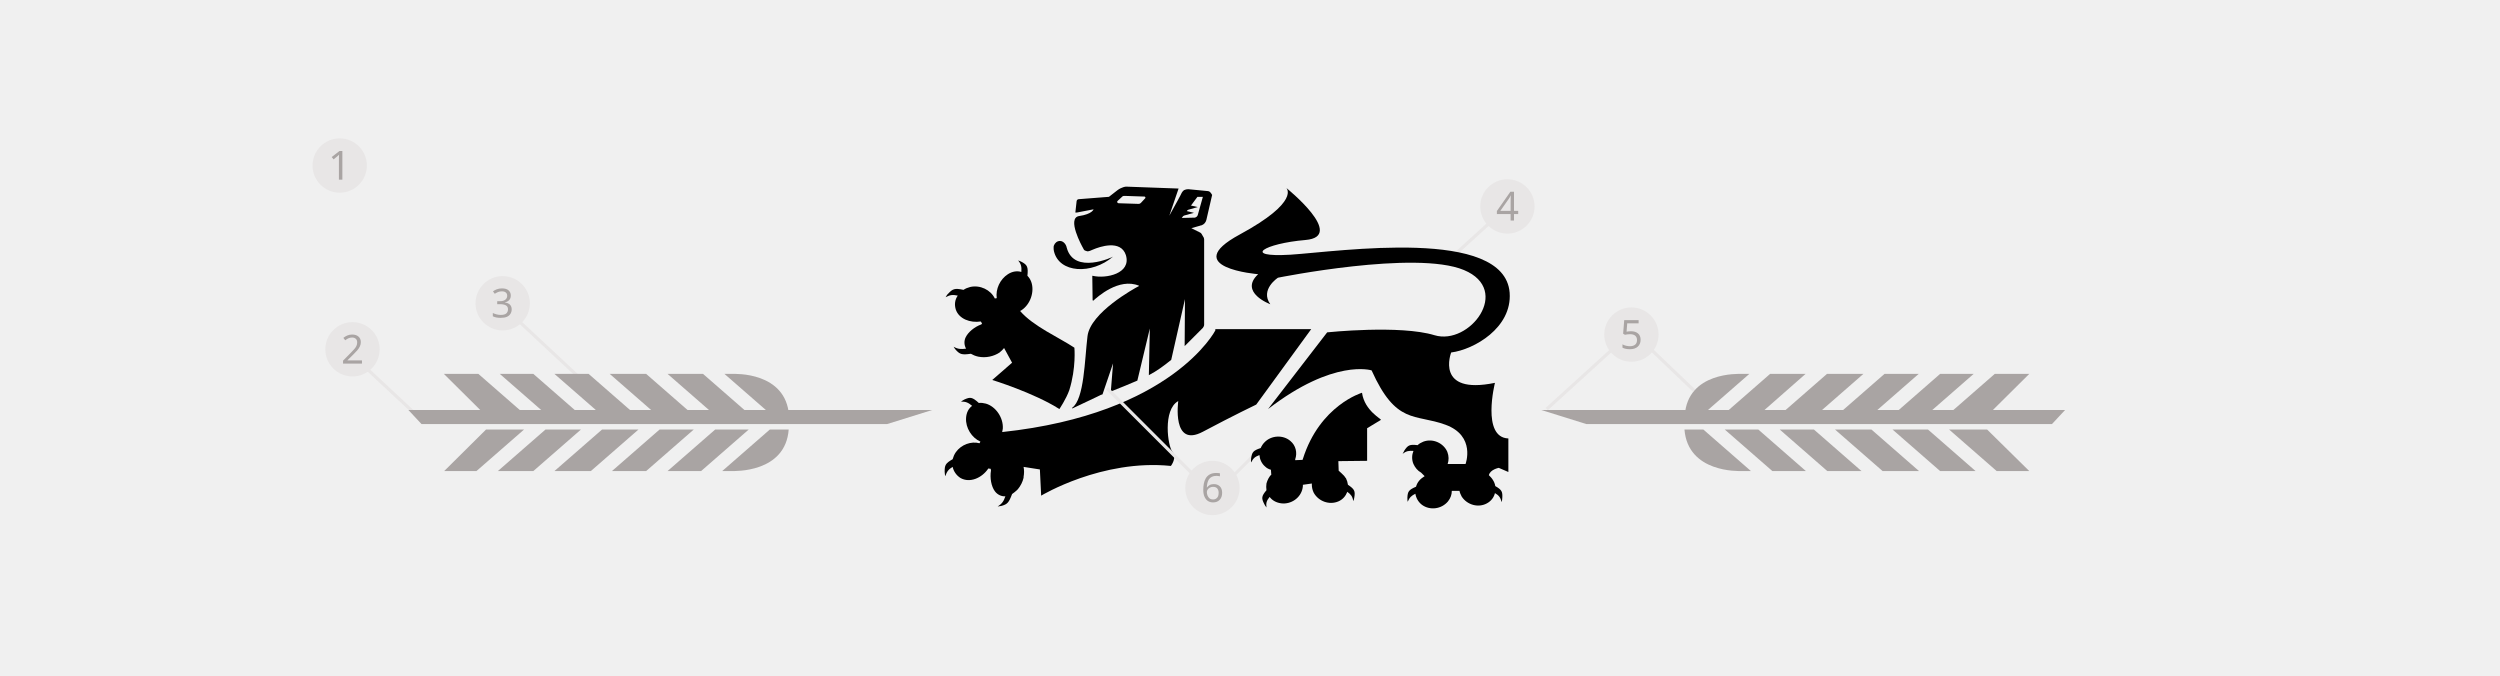
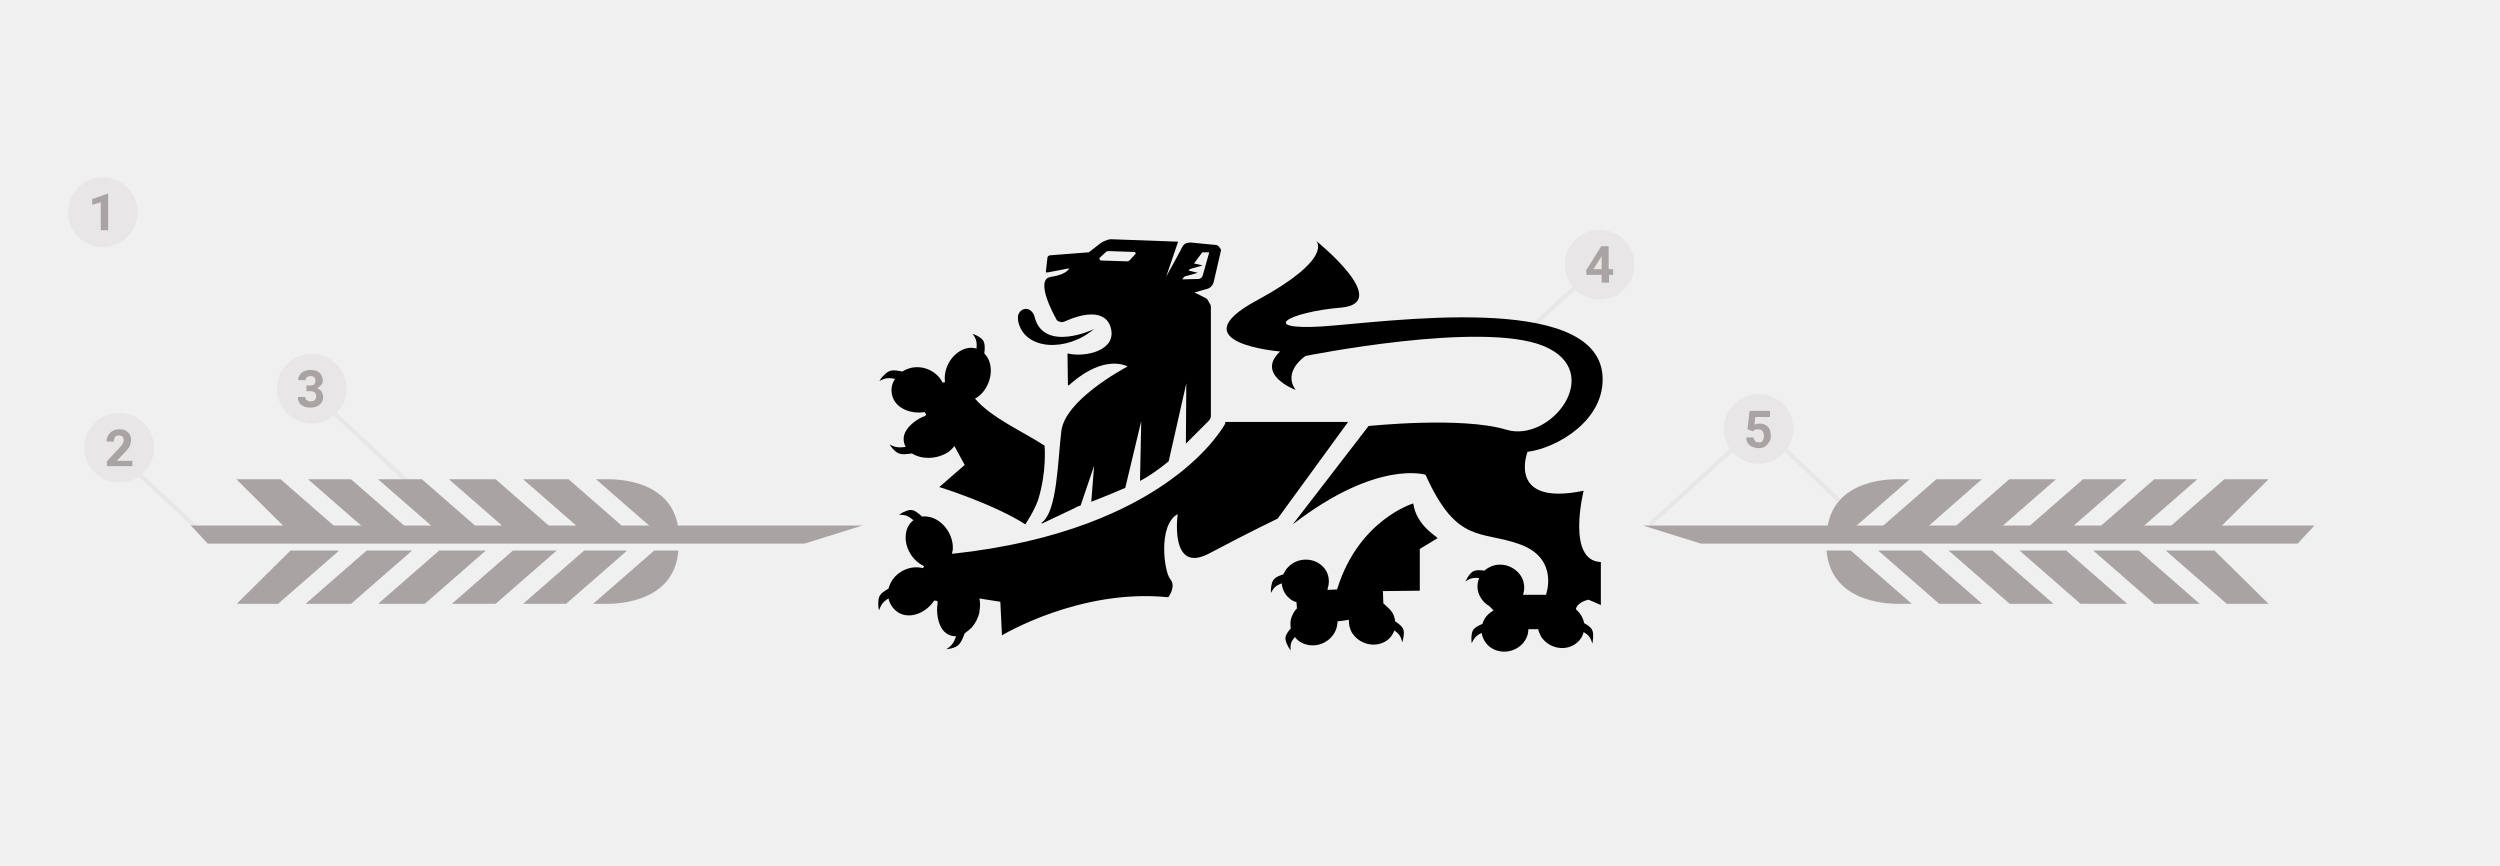
- <svg xmlns="http://www.w3.org/2000/svg" version="1.1" x="0px" y="0px" viewBox="0 0 782.3 211.3" style="enable-background:new 0 0 782.3 211.3;" xml:space="preserve">
+ <svg xmlns="http://www.w3.org/2000/svg" version="1.1" id="Layer_1" x="0px" y="0px" viewBox="0 0 610.3 211.3" style="enable-background:new 0 0 610.3 211.3;" xml:space="preserve">
  <style type="text/css">
	.st0{fill:#E8E6E6;}
- 	.st1{fill:#A9A4A3;}
- 	.st2{font-family:'Roboto-Bold';}
- 	.st3{font-size:12.565px;}
- 	.st4{fill:#E8E6E6;stroke:#E8E6E6;stroke-miterlimit:10;}
- 	.st5{stroke:#FFFFFF;stroke-width:0.5;stroke-miterlimit:10;}
- 	.st6{display:none;}
- 	.st7{display:inline;}
- 	.st8{fill:#372E2C;}
- 	.st9{fill:#FFFFFF;}
- 	.st10{fill:#FFFFFF;stroke:#FFFFFF;stroke-width:0.5;stroke-miterlimit:10;}
- 	.st11{fill:#D2D0CF;}
+ 	.st1{enable-background:new    ;}
+ 	.st2{fill:#A9A4A3;}
+ 	.st3{fill:none;stroke:#E8E6E6;stroke-miterlimit:10;}
+ 	.st4{display:none;}
</style>
-   <g id="Layer_1">
+   <g id="Layer_1_00000114053566923874920510000007864691363369416125_">
    <g>
-       <circle class="st0" cx="106.3" cy="51.8" r="8.5" />
-       <text transform="matrix(1 0 0 1 102.6776 56.2204)" class="st1 st2 st3">1</text>
+       <circle class="st0" cx="25.1" cy="51.8" r="8.5" />
+       <g class="st1">
+         <path class="st2" d="M26.4,56.2h-1.8v-6.8L22.5,50v-1.4l3.7-1.3h0.2V56.2z" />
+       </g>
    </g>
-     <line class="st4" x1="159.8" y1="98.1" x2="183.7" y2="120.4" />
-     <line class="st4" x1="472.1" y1="64.3" x2="454.3" y2="80.5" />
-     <line class="st4" x1="510.6" y1="103.8" x2="484" y2="128" />
-     <line class="st4" x1="507.4" y1="100.5" x2="530.1" y2="122.2" />
-     <line class="st4" x1="107.2" y1="108.3" x2="131.1" y2="130.6" />
+     <line class="st3" x1="78.6" y1="98.1" x2="102.5" y2="120.4" />
+     <line class="st3" x1="390.9" y1="64.3" x2="373.1" y2="80.5" />
+     <line class="st3" x1="429.4" y1="103.8" x2="402.8" y2="128" />
+     <line class="st3" x1="426.2" y1="100.5" x2="448.9" y2="122.2" />
+     <line class="st3" x1="26" y1="108.3" x2="49.9" y2="130.6" />
    <g>
-       <circle class="st0" cx="510.5" cy="104.7" r="8.5" />
-       <text transform="matrix(1 0 0 1 506.9098 109.1522)" class="st1 st2 st3">5</text>
+       <circle class="st0" cx="429.3" cy="104.7" r="8.5" />
+       <g class="st1">
+         <path class="st2" d="M426.6,104.8l0.5-4.5h5v1.5h-3.6l-0.2,1.9c0.4-0.2,0.9-0.3,1.3-0.3c0.9,0,1.5,0.3,2,0.8     c0.5,0.5,0.7,1.3,0.7,2.2c0,0.6-0.1,1.1-0.4,1.5s-0.6,0.8-1,1.1c-0.5,0.3-1,0.4-1.6,0.4c-0.5,0-1-0.1-1.5-0.3     c-0.5-0.2-0.8-0.5-1.1-0.9s-0.4-0.8-0.4-1.4h1.8c0,0.4,0.2,0.7,0.4,0.9c0.2,0.2,0.5,0.3,0.9,0.3c0.4,0,0.7-0.1,0.9-0.4     s0.3-0.7,0.3-1.2c0-0.5-0.1-0.9-0.4-1.2c-0.2-0.3-0.6-0.4-1.1-0.4c-0.4,0-0.8,0.1-1,0.3l-0.2,0.2L426.6,104.8z" />
+       </g>
    </g>
-     <line class="st4" x1="391.9" y1="142.9" x2="380.1" y2="154.7" />
    <g>
      <g>
        <g>
-           <path d="M333.8,77.5c-0.2-1.1-1.1-2.1-2.1-2.1c-0.9,0-1.6,0.6-1.9,1.4c-0.1,0.2-0.1,0.4-0.1,0.6c0,0,0,0.1,0,0.1      c0,0,0,0.1,0,0.1c0,0.3,0,0.6,0.1,1c1.6,6.9,11.8,7.4,18.5,1.7C348.3,80.4,336.1,86.1,333.8,77.5z" />
-           <path d="M331.5,128c-8-5.1-21-9.1-21-9.1l6.2-5.4l-2.5-4.6c0,0,0,0,0,0c-0.4,0.5-0.8,0.9-1.3,1.3c0,0-0.1,0.1-0.1,0.1      c0,0,0,0,0,0c-1.8,1.2-4.3,1.8-6.7,1.3c-0.9-0.2-1.6-0.5-2.3-0.9c-2.8,0.4-3.4,0.2-4.7-1.2c-0.1-0.1-0.7-0.9-0.7-1      c1.4,0.8,2.4,0.8,3.9,0.6c-0.6-1.1-0.7-2.4-0.1-3.6c0.8-1.6,2.7-3.2,4.9-4l0.2-0.3l-0.4-0.6c-3.3,0.5-6.8-0.8-7.8-3.7      c-0.5-1.6-0.3-3.1,0.6-4.4c-1.5-0.3-2.3-0.3-3.8,0.5c0-0.1,0.7-1.1,0.8-1.1c1.4-1.5,2-1.8,4.8-1.2c0.6-0.4,1.3-0.7,2.1-0.9      c3.1-0.7,6.4,0.9,7.7,3.6l0.6-0.1c-0.4-2.8,1-5.9,3.5-7.5c1.4-0.9,2.9-1.1,4.2-0.7c0.1-1.5,0-2.4-1-3.6c0.1,0,1.1,0.4,1.2,0.5      c1.6,0.9,2,1.5,1.7,4.3c0.5,0.5,0.9,1.1,1.2,1.9c1.1,3.1-0.3,7.1-3.1,8.9c-0.1,0.1-0.2,0.1-0.4,0.2c4.1,4.8,12.2,8.3,17,11.5      c0,0,0.6,6.3-1.6,13.3C333.6,124.9,331.5,128,331.5,128z" />
-           <path d="M426.2,122.9c0,0-13.2,3.9-18.5,20.7c0,0.1-0.1,0.2-0.1,0.3l-2.3,0.1c0,0,0-0.1,0-0.3c0.7-2,0.2-4.3-1.5-5.7      c-2.3-2-6-1.8-8.1,0.4c-0.5,0.5-0.9,1.1-1.2,1.8c-2.4,0.8-2.7,1.3-3,3.2c0,0.1-0.1,1.2,0,1.3c0.7-1.4,1.3-1.8,2.6-2.3      c0.1,1.3,0.7,2.7,1.8,3.6c0.5,0.5,1.1,0.8,1.8,1l0.1,1.4c0,0,0.1,0,0.1,0c-0.8,0.8-1.3,1.8-1.6,2.9c-0.1,0.7-0.1,1.4,0,2.1      c-1.6,1.9-1.6,2.5-0.7,4.3c0,0.1,0.6,1,0.7,1.1c-0.2-1.5,0.1-2.2,1-3.3c0.8,1.1,2.1,1.8,3.6,2c3.1,0.4,6.1-1.7,6.7-4.7      c0.1-0.4,0.1-0.8,0.1-1.1l2.8-0.4c0,0,0,0.1,0,0.4c0,0,0,0,0,0c0,0.8,0.2,1.7,0.6,2.5c1.5,2.7,4.9,3.9,7.7,2.7      c1.4-0.6,2.3-1.7,2.8-3c1.1,0.8,1.6,1.4,1.9,2.9c0.1-0.1,0.3-1.2,0.3-1.2c0.3-1.9,0.1-2.5-2-3.9c-0.1-0.7-0.3-1.4-0.6-2      c0,0,0-0.1-0.1-0.1c0,0,0,0,0,0c-0.1-0.2-0.3-0.4-0.5-0.7c-0.1-0.1-0.2-0.2-0.3-0.3c-0.4-0.4-0.8-0.8-1.4-1.3l-0.1-3l9-0.1      v-10.2l4.3-2.6C432.5,131.2,427,128.6,426.2,122.9z" />
-           <path d="M469,146.4l3,1.3v-10.5c-8.5-0.3-4.2-17.4-4.2-17.4c-18.9,3.9-13.7-9.5-13.7-9.5c7.1-0.9,19.1-7.7,18.3-18.7      c-1.6-20.6-53.2-12.9-68.6-11.9c-15.4,0.9-8.2-3.5,4.7-4.6c12.9-1.1-6-16.3-6-16.3s4.6,4.2-14.6,14.6      c-19.2,10.4,5.8,12.4,5.8,12.4c-6.1,5.7,3.8,9.4,3.8,9.4c-3.3-4.6,2.4-8.3,2.4-8.3s43.1-8.7,58.2-2.4      c15.1,6.3,1.7,23.7-9.2,20.4c-10.8-3.3-33.6-0.9-33.6-0.9L396.8,128c20.6-15.9,32.4-12.1,32.4-12.1c7.7,17.1,13.5,13.5,23.1,17      c9.6,3.5,6.3,12.3,6.3,12.3H453c0.4-1.2,0.4-2.5-0.1-3.8c-1.2-2.8-4.6-4.3-7.5-3.2c-0.7,0.3-1.3,0.6-1.8,1.1      c-2.5-0.3-3,0-4.1,1.6c0,0.1-0.6,1.1-0.6,1.1c1.2-0.9,2-1,3.4-0.9c-0.5,1.2-0.6,2.7,0,4.1c0.5,1.1,1.3,2.1,2.4,2.7l1.1,1.1      c-0.6,0.4-1.2,0.8-1.7,1.4c-0.5,0.6-0.8,1.2-1,1.9c-2.3,1-2.6,1.5-2.7,3.4c0,0.1,0,1.2,0.1,1.3c0.6-1.4,1.2-1.9,2.4-2.5      c0.2,1.3,0.9,2.6,2.1,3.5c2.5,1.8,6.1,1.3,8.1-1.1c0.8-1,1.2-2.1,1.2-3.3h2.4c0.1,0.6,0.4,1.2,0.7,1.8c1.7,2.6,5.2,3.6,7.9,2.1      c1.3-0.7,2.2-1.9,2.5-3.2c1.2,0.7,1.7,1.3,2.1,2.8c0.1-0.1,0.2-1.2,0.2-1.3c0.1-1.9-0.1-2.5-2.2-3.7c-0.1-0.7-0.4-1.4-0.8-2      c-0.3-0.5-0.8-1-1.2-1.4C466.3,146.9,469,146.4,469,146.4z" />
-           <path d="M380.3,103.4c0,0-13.4,26.1-66.7,31.8c0.1-0.3,0.1-0.7,0.2-1.1c0.2-3.4-2.2-6.9-5.3-7.8c-0.8-0.2-1.5-0.3-2.2-0.2      c-2.1-1.9-2.7-1.9-4.5-1.1c-0.1,0-1,0.6-1.1,0.7c1.5-0.1,2.3,0.3,3.5,1.3c-1.1,0.8-1.8,2.1-1.9,3.8c-0.2,3.1,1.8,6.2,4.5,7.4      l-0.3,0.5c-2.6-0.7-5.7,0.4-7.4,2.8c-0.5,0.7-0.8,1.5-1,2.2c-2.3,1.3-2.5,1.9-2.5,3.9c0,0.1,0.1,1.3,0.2,1.4      c0.5-1.5,1.1-2.2,2.3-2.9c0.3,1.4,1.2,2.7,2.5,3.5c2.9,1.6,6.6,0,8.6-2.9c0,0,0-0.1,0-0.1l0.8,0.1l0.1,0.5      c-0.4,2.4,0.1,5,1.2,6.5c0.8,1.1,2.1,1.7,3.3,1.6c-0.5,1.5-1,2.3-2.4,3.2c0.1,0,1.2-0.2,1.2-0.2c1.8-0.5,2.3-1,3.3-3.7      c0.6-0.4,1.2-0.9,1.8-1.5c0.9-1.1,1.5-2.3,1.8-3.6c0,0,0,0,0,0c0-0.1,0-0.2,0-0.3c0.2-1.1,0.2-2.1,0-3.1l5.1,0.8l0.4,8.2      c0,0,19-11.5,40.6-9.3c0,0,2-2.6,0.5-4.4c-1.5-1.7-3.1-13.2,1.8-15.9c0,0-2.1,14.8,7.7,9.6c9.8-5.2,16.7-8.5,16.7-8.5l17.2-23.6      H380.3z" />
+           <path d="M252.6,77.5c-0.2-1.1-1.1-2.1-2.1-2.1c-0.9,0-1.6,0.6-1.9,1.4c-0.1,0.2-0.1,0.4-0.1,0.6v0.1v0.1c0,0.3,0,0.6,0.1,1      c1.6,6.9,11.8,7.4,18.5,1.7C267.1,80.4,254.9,86.1,252.6,77.5z" />
+           <path d="M250.3,128c-8-5.1-21-9.1-21-9.1l6.2-5.4l-2.5-4.6l0,0c-0.4,0.5-0.8,0.9-1.3,1.3l-0.1,0.1l0,0c-1.8,1.2-4.3,1.8-6.7,1.3      c-0.9-0.2-1.6-0.5-2.3-0.9c-2.8,0.4-3.4,0.2-4.7-1.2c-0.1-0.1-0.7-0.9-0.7-1c1.4,0.8,2.4,0.8,3.9,0.6c-0.6-1.1-0.7-2.4-0.1-3.6      c0.8-1.6,2.7-3.2,4.9-4l0.2-0.3l-0.4-0.6c-3.3,0.5-6.8-0.8-7.8-3.7c-0.5-1.6-0.3-3.1,0.6-4.4c-1.5-0.3-2.3-0.3-3.8,0.5      c0-0.1,0.7-1.1,0.8-1.1c1.4-1.5,2-1.8,4.8-1.2c0.6-0.4,1.3-0.7,2.1-0.9c3.1-0.7,6.4,0.9,7.7,3.6l0.6-0.1c-0.4-2.8,1-5.9,3.5-7.5      c1.4-0.9,2.9-1.1,4.2-0.7c0.1-1.5,0-2.4-1-3.6c0.1,0,1.1,0.4,1.2,0.5c1.6,0.9,2,1.5,1.7,4.3c0.5,0.5,0.9,1.1,1.2,1.9      c1.1,3.1-0.3,7.1-3.1,8.9c-0.1,0.1-0.2,0.1-0.4,0.2c4.1,4.8,12.2,8.3,17,11.5c0,0,0.6,6.3-1.6,13.3      C252.4,124.9,250.3,128,250.3,128z" />
+           <path d="M345,122.9c0,0-13.2,3.9-18.5,20.7c0,0.1-0.1,0.2-0.1,0.3l-2.3,0.1c0,0,0-0.1,0-0.3c0.7-2,0.2-4.3-1.5-5.7      c-2.3-2-6-1.8-8.1,0.4c-0.5,0.5-0.9,1.1-1.2,1.8c-2.4,0.8-2.7,1.3-3,3.2c0,0.1-0.1,1.2,0,1.3c0.7-1.4,1.3-1.8,2.6-2.3      c0.1,1.3,0.7,2.7,1.8,3.6c0.5,0.5,1.1,0.8,1.8,1l0.1,1.4h0.1c-0.8,0.8-1.3,1.8-1.6,2.9c-0.1,0.7-0.1,1.4,0,2.1      c-1.6,1.9-1.6,2.5-0.7,4.3c0,0.1,0.6,1,0.7,1.1c-0.2-1.5,0.1-2.2,1-3.3c0.8,1.1,2.1,1.8,3.6,2c3.1,0.4,6.1-1.7,6.7-4.7      c0.1-0.4,0.1-0.8,0.1-1.1l2.8-0.4c0,0,0,0.1,0,0.4l0,0c0,0.8,0.2,1.7,0.6,2.5c1.5,2.7,4.9,3.9,7.7,2.7c1.4-0.6,2.3-1.7,2.8-3      c1.1,0.8,1.6,1.4,1.9,2.9c0.1-0.1,0.3-1.2,0.3-1.2c0.3-1.9,0.1-2.5-2-3.9c-0.1-0.7-0.3-1.4-0.6-2c0,0,0-0.1-0.1-0.1l0,0      c-0.1-0.2-0.3-0.4-0.5-0.7c-0.1-0.1-0.2-0.2-0.3-0.3c-0.4-0.4-0.8-0.8-1.4-1.3l-0.1-3l9-0.1V134l4.3-2.6      C351.3,131.2,345.8,128.6,345,122.9z" />
+           <path d="M387.8,146.4l3,1.3v-10.5c-8.5-0.3-4.2-17.4-4.2-17.4c-18.9,3.9-13.7-9.5-13.7-9.5c7.1-0.9,19.1-7.7,18.3-18.7      C389.6,71,338,78.7,322.6,79.7c-15.4,0.9-8.2-3.5,4.7-4.6c12.9-1.1-6-16.3-6-16.3s4.6,4.2-14.6,14.6s5.8,12.4,5.8,12.4      c-6.1,5.7,3.8,9.4,3.8,9.4c-3.3-4.6,2.4-8.3,2.4-8.3s43.1-8.7,58.2-2.4c15.1,6.3,1.7,23.7-9.2,20.4c-10.8-3.3-33.6-0.9-33.6-0.9      l-18.5,24c20.6-15.9,32.4-12.1,32.4-12.1c7.7,17.1,13.5,13.5,23.1,17s6.3,12.3,6.3,12.3h-5.6c0.4-1.2,0.4-2.5-0.1-3.8      c-1.2-2.8-4.6-4.3-7.5-3.2c-0.7,0.3-1.3,0.6-1.8,1.1c-2.5-0.3-3,0-4.1,1.6c0,0.1-0.6,1.1-0.6,1.1c1.2-0.9,2-1,3.4-0.9      c-0.5,1.2-0.6,2.7,0,4.1c0.5,1.1,1.3,2.1,2.4,2.7l1.1,1.1c-0.6,0.4-1.2,0.8-1.7,1.4c-0.5,0.6-0.8,1.2-1,1.9      c-2.3,1-2.6,1.5-2.7,3.4c0,0.1,0,1.2,0.1,1.3c0.6-1.4,1.2-1.9,2.4-2.5c0.2,1.3,0.9,2.6,2.1,3.5c2.5,1.8,6.1,1.3,8.1-1.1      c0.8-1,1.2-2.1,1.2-3.3h2.4c0.1,0.6,0.4,1.2,0.7,1.8c1.7,2.6,5.2,3.6,7.9,2.1c1.3-0.7,2.2-1.9,2.5-3.2c1.2,0.7,1.7,1.3,2.1,2.8      c0.1-0.1,0.2-1.2,0.2-1.3c0.1-1.9-0.1-2.5-2.2-3.7c-0.1-0.7-0.4-1.4-0.8-2c-0.3-0.5-0.8-1-1.2-1.4      C385.1,146.9,387.8,146.4,387.8,146.4z" />
+           <path d="M299.1,103.4c0,0-13.4,26.1-66.7,31.8c0.1-0.3,0.1-0.7,0.2-1.1c0.2-3.4-2.2-6.9-5.3-7.8c-0.8-0.2-1.5-0.3-2.2-0.2      c-2.1-1.9-2.7-1.9-4.5-1.1c-0.1,0-1,0.6-1.1,0.7c1.5-0.1,2.3,0.3,3.5,1.3c-1.1,0.8-1.8,2.1-1.9,3.8c-0.2,3.1,1.8,6.2,4.5,7.4      l-0.3,0.5c-2.6-0.7-5.7,0.4-7.4,2.8c-0.5,0.7-0.8,1.5-1,2.2c-2.3,1.3-2.5,1.9-2.5,3.9c0,0.1,0.1,1.3,0.2,1.4      c0.5-1.5,1.1-2.2,2.3-2.9c0.3,1.4,1.2,2.7,2.5,3.5c2.9,1.6,6.6,0,8.6-2.9v-0.1l0.8,0.1l0.1,0.5c-0.4,2.4,0.1,5,1.2,6.5      c0.8,1.1,2.1,1.7,3.3,1.6c-0.5,1.5-1,2.3-2.4,3.2c0.1,0,1.2-0.2,1.2-0.2c1.8-0.5,2.3-1,3.3-3.7c0.6-0.4,1.2-0.9,1.8-1.5      c0.9-1.1,1.5-2.3,1.8-3.6l0,0c0-0.1,0-0.2,0-0.3c0.2-1.1,0.2-2.1,0-3.1l5.1,0.8l0.4,8.2c0,0,19-11.5,40.6-9.3c0,0,2-2.6,0.5-4.4      c-1.5-1.7-3.1-13.2,1.8-15.9c0,0-2.1,14.8,7.7,9.6c9.8-5.2,16.7-8.5,16.7-8.5l17.2-23.6h-30V103.4z" />
        </g>
        <g>
-           <path class="st1" d="M621.9,130h-12.6l14.9-13l10.8,0L621.9,130z M602.7,130h-10.5l14.9-13l10.5,0L602.7,130z M585.5,130h-10.7      l14.9-13l10.7,0L585.5,130z M568.2,130h-11.4l14.9-13l11.4,0L568.2,130z M550.2,130H539l14.9-13l11.1,0L550.2,130z M550.2,134.4      l14.9,13h-10.5l-14.9-13H550.2z M556.9,134.4h10.7l14.9,13h-10.7L556.9,134.4z M574.2,134.4h11.4l14.9,13h-11.4L574.2,134.4z       M592.2,134.4h11.1l14.9,13h-11.1L592.2,134.4z M544.8,117h2.6l-14.9,13h-5.3C528.1,116.3,544.1,117,544.8,117z M544.9,147.4      c-0.8,0-16.7,0.6-17.8-13h5.9l14.9,13H544.9z M635,147.4h-10.2l-14.9-13h11.9L635,147.4z" />
-           <polygon class="st1" points="642.1,132.7 496.4,132.7 482.3,128.3 646.2,128.3     " />
+           <path class="st2" d="M540.7,130h-12.6l14.9-13h10.8L540.7,130z M521.5,130H511l14.9-13h10.5L521.5,130z M504.3,130h-10.7      l14.9-13h10.7L504.3,130z M487,130h-11.4l14.9-13h11.4L487,130z M469,130h-11.2l14.9-13h11.1L469,130z M469,134.4l14.9,13h-10.5      l-14.9-13H469z M475.7,134.4h10.7l14.9,13h-10.7L475.7,134.4z M493,134.4h11.4l14.9,13h-11.4L493,134.4z M511,134.4h11.1      l14.9,13h-11.1L511,134.4z M463.6,117h2.6l-14.9,13H446C446.9,116.3,462.9,117,463.6,117z M463.7,147.4c-0.8,0-16.7,0.6-17.8-13      h5.9l14.9,13H463.7z M553.8,147.4h-10.2l-14.9-13h11.9L553.8,147.4z" />
+           <polygon class="st2" points="560.9,132.7 415.2,132.7 401.1,128.3 565,128.3     " />
        </g>
        <g>
-           <path class="st1" d="M138.9,117l10.8,0l14.9,13h-12.6L138.9,117z M156.4,117l10.5,0l14.9,13h-10.5L156.4,117z M173.5,117l10.7,0      l14.9,13h-10.7L173.5,117z M190.8,117l11.4,0l14.9,13h-11.4L190.8,117z M208.9,117l11.1,0l14.9,13h-11.1L208.9,117z       M234.3,134.4l-14.9,13h-10.5l14.9-13H234.3z M202.2,147.4h-10.7l14.9-13h10.7L202.2,147.4z M184.9,147.4h-11.4l14.9-13h11.4      L184.9,147.4z M166.9,147.4h-11.1l14.9-13h11.1L166.9,147.4z M246.9,130h-5.3l-14.9-13h2.6C229.9,117,245.9,116.3,246.9,130z       M226,147.4l14.9-13h5.9c-1,13.6-17,13-17.8,13H226z M152.1,134.4H164l-14.9,13H139L152.1,134.4z" />
-           <polygon class="st1" points="131.9,132.7 277.6,132.7 291.7,128.3 127.8,128.3     " />
+           <path class="st2" d="M57.7,117h10.8l14.9,13H70.8L57.7,117z M75.2,117h10.5l14.9,13H90.1L75.2,117z M92.3,117H103l14.9,13h-10.7      L92.3,117z M109.6,117H121l14.9,13h-11.4L109.6,117z M127.7,117h11.1l14.9,13h-11.1L127.7,117z M153.1,134.4l-14.9,13h-10.5      l14.9-13H153.1z M121,147.4h-10.7l14.9-13h10.7L121,147.4z M103.7,147.4H92.3l14.9-13h11.4L103.7,147.4z M85.7,147.4H74.6      l14.9-13h11.1L85.7,147.4z M165.7,130h-5.3l-14.9-13h2.6C148.7,117,164.7,116.3,165.7,130z M144.8,147.4l14.9-13h5.9      c-1,13.6-17,13-17.8,13H144.8z M70.9,134.4h11.9l-14.9,13H57.8L70.9,134.4z" />
+           <polygon class="st2" points="50.7,132.7 196.4,132.7 210.5,128.3 46.6,128.3     " />
        </g>
      </g>
      <g>
-         <path d="M378,59.8l-6.2-0.6c-0.4,0-0.9,0.1-1.3,0.3c0,0,0,0,0,0c-0.3,0.2-0.5,0.5-0.7,0.8l-0.5,1c-0.3,0.6-0.2,0.3-0.7,1.3     l-2.7,4.9l2.9-8.5l-16.4-0.6c-0.5,0-1.3,0.3-1.7,0.5c-0.3,0.1-0.7,0.4-1,0.6l-2.7,2.1c0,0,0,0-0.1,0l-9,0.7c-0.5,0-0.9,0.1-1,0.6     l-0.4,3.6c0,0,0.4,0,0.5,0l5.2-1c0,0-0.4,1.5-4.5,2.1c-4,0.6,0.9,9.5,1.2,10c0.1,0.2,0.3,0.7,0.6,0.8l0.6,0.2     c0.5,0.2,1.4-0.3,1.9-0.5c2.1-0.9,8.7-3.2,10.3,1.7c1.8,5.8-6.2,7.5-10.4,6.5c-0.1,0-0.1,0-0.1,0.1l0.1,7.6c0.1,0,0.1,0,0.2,0.1     c1.2-1.1,8-7.3,14.3-4.7c0,0.1,0,0.1,0,0.1c-1.5,0.8-15.2,8.3-16.1,15.7c-0.9,7.4-1,19.7-4.8,22.4c-0.1,0.1,0,0.2,0.1,0.2     l7.8-3.7l1-0.5c0.2-0.1,0.4-0.1,0.6-0.2l3.3-9.7l-0.7,8.8c2.6-1,5.5-2.2,8.3-3.4l3.9-16.3l-0.3,14.6c2.5-1.3,4.8-3,7-4.8l4.3-19     l-0.1,14.7l0.1-0.1l5.6-5.6c0.2-0.3,0.4-0.6,0.4-1c0-0.7,0-1.7,0-1.7V74.9c0-0.2-0.1-0.4-0.1-0.5l-0.7-1.2     c-0.1-0.2-0.3-0.4-0.6-0.5l-2.6-1.3l2.8-0.8c0,0,0.2-0.1,0.4-0.1c0.8-0.3,1.3-0.9,1.5-1.7l1.8-7.8     C378.9,60.3,378.5,59.8,378,59.8z M358.3,62.1l-1.3,1.4c-0.2,0.2-0.4,0.3-0.7,0.3l-6.2-0.2c-0.5,0-0.7-0.5-0.3-0.8l1.4-1.3     c0.2-0.2,0.5-0.2,0.8-0.2l5.8,0.2C358.4,61.4,358.6,61.9,358.3,62.1z M374.8,67.3c-0.1,0.4-0.5,0.7-0.9,0.8l-4.1,0.1l4.9-6.6     l1.7,0L374.8,67.3z" />
-         <polygon points="372.2,64.2 374.8,64.8 371.2,65.8    " />
-         <polygon points="371.1,66 373.6,66.6 370,67.6    " />
+         <path d="M296.8,59.8l-6.2-0.6c-0.4,0-0.9,0.1-1.3,0.3l0,0c-0.3,0.2-0.5,0.5-0.7,0.8l-0.5,1c-0.3,0.6-0.2,0.3-0.7,1.3l-2.7,4.9     l2.9-8.5l-16.4-0.6c-0.5,0-1.3,0.3-1.7,0.5c-0.3,0.1-0.7,0.4-1,0.6l-2.7,2.1c0,0,0,0-0.1,0l-9,0.7c-0.5,0-0.9,0.1-1,0.6l-0.4,3.6     c0,0,0.4,0,0.5,0l5.2-1c0,0-0.4,1.5-4.5,2.1c-4,0.6,0.9,9.5,1.2,10c0.1,0.2,0.3,0.7,0.6,0.8l0.6,0.2c0.5,0.2,1.4-0.3,1.9-0.5     c2.1-0.9,8.7-3.2,10.3,1.7c1.8,5.8-6.2,7.5-10.4,6.5c-0.1,0-0.1,0-0.1,0.1l0.1,7.6c0.1,0,0.1,0,0.2,0.1c1.2-1.1,8-7.3,14.3-4.7     c0,0.1,0,0.1,0,0.1c-1.5,0.8-15.2,8.3-16.1,15.7c-0.9,7.4-1,19.7-4.8,22.4c-0.1,0.1,0,0.2,0.1,0.2l7.8-3.7l1-0.5     c0.2-0.1,0.4-0.1,0.6-0.2l3.3-9.7l-0.7,8.8c2.6-1,5.5-2.2,8.3-3.4l3.9-16.3l-0.3,14.6c2.5-1.3,4.8-3,7-4.8l4.3-19l-0.1,14.7     l0.1-0.1l5.6-5.6c0.2-0.3,0.4-0.6,0.4-1c0-0.7,0-1.7,0-1.7v-25c0-0.2-0.1-0.4-0.1-0.5l-0.7-1.2c-0.1-0.2-0.3-0.4-0.6-0.5     l-2.6-1.3l2.8-0.8c0,0,0.2-0.1,0.4-0.1c0.8-0.3,1.3-0.9,1.5-1.7l1.8-7.8C297.7,60.3,297.3,59.8,296.8,59.8z M277.1,62.1l-1.3,1.4     c-0.2,0.2-0.4,0.3-0.7,0.3l-6.2-0.2c-0.5,0-0.7-0.5-0.3-0.8l1.4-1.3c0.2-0.2,0.5-0.2,0.8-0.2l5.8,0.2     C277.2,61.4,277.4,61.9,277.1,62.1z M293.6,67.3c-0.1,0.4-0.5,0.7-0.9,0.8l-4.1,0.1l4.9-6.6h1.7L293.6,67.3z" />
+         <polygon points="291,64.2 293.6,64.8 290,65.8    " />
+         <polygon points="289.9,66 292.4,66.6 288.8,67.6    " />
      </g>
    </g>
-     <line class="st4" x1="346.4" y1="121.5" x2="377.9" y2="153" />
    <g>
-       <circle class="st0" cx="379.4" cy="152.7" r="8.5" />
-       <text transform="matrix(1 0 0 1 375.8386 157.0929)" class="st1 st2 st3">6</text>
+       <circle class="st0" cx="390.5" cy="64.6" r="8.5" />
+       <g class="st1">
+         <path class="st2" d="M392.8,65.7h1v1.4h-1V69H391v-1.9h-3.7l-0.1-1.1l3.7-5.9h1.8V65.7z M389,65.7h2v-3.2l-0.1,0.2L389,65.7z" />
+       </g>
    </g>
    <g>
-       <circle class="st0" cx="471.7" cy="64.6" r="8.5" />
-       <text transform="matrix(1 0 0 1 468.1372 69.0188)" class="st1 st2 st3">4</text>
+       <circle class="st0" cx="29.1" cy="109.3" r="8.5" />
+       <g class="st1">
+         <path class="st2" d="M32.2,113.8h-6.1v-1.2l2.9-3.1c0.4-0.4,0.7-0.8,0.9-1.1c0.2-0.3,0.3-0.6,0.3-0.9c0-0.4-0.1-0.7-0.3-0.9     c-0.2-0.2-0.5-0.3-0.9-0.3c-0.4,0-0.7,0.1-0.9,0.4c-0.2,0.3-0.3,0.6-0.3,1.1h-1.8c0-0.5,0.1-1,0.4-1.5s0.6-0.8,1.1-1.1     c0.5-0.3,1-0.4,1.6-0.4c0.9,0,1.6,0.2,2.1,0.7c0.5,0.4,0.8,1.1,0.8,1.9c0,0.4-0.1,0.9-0.3,1.4s-0.6,1-1.2,1.6l-2,2.1h3.8V113.8z" />
+       </g>
    </g>
    <g>
-       <circle class="st0" cx="110.3" cy="109.3" r="8.5" />
-       <text transform="matrix(1 0 0 1 106.7369 113.7769)" class="st1 st2 st3">2</text>
-     </g>
-     <g>
-       <circle class="st0" cx="157.3" cy="94.9" r="8.5" />
-       <text transform="matrix(1 0 0 1 153.6499 99.34)" class="st1 st2 st3">3</text>
+       <circle class="st0" cx="76.1" cy="94.9" r="8.5" />
+       <g class="st1">
+         <path class="st2" d="M74.8,94.1h0.9c0.5,0,0.8-0.1,1-0.3c0.2-0.2,0.3-0.5,0.3-0.9c0-0.4-0.1-0.6-0.3-0.8     c-0.2-0.2-0.5-0.3-0.9-0.3c-0.3,0-0.6,0.1-0.9,0.3c-0.2,0.2-0.3,0.4-0.3,0.7h-1.8c0-0.5,0.1-0.9,0.4-1.3s0.6-0.7,1.1-0.9     c0.5-0.2,1-0.3,1.5-0.3c0.9,0,1.7,0.2,2.2,0.7c0.5,0.5,0.8,1.1,0.8,1.9c0,0.4-0.1,0.8-0.4,1.1s-0.6,0.6-1,0.8     c0.5,0.2,0.9,0.4,1.1,0.8c0.2,0.4,0.4,0.8,0.4,1.3c0,0.8-0.3,1.4-0.9,1.9c-0.6,0.5-1.3,0.7-2.3,0.7c-0.9,0-1.6-0.2-2.2-0.7     c-0.6-0.5-0.8-1.1-0.8-1.9h1.8c0,0.3,0.1,0.6,0.4,0.8c0.3,0.2,0.6,0.3,0.9,0.3c0.4,0,0.8-0.1,1-0.3c0.2-0.2,0.4-0.5,0.4-0.9     c0-0.9-0.5-1.3-1.5-1.3h-0.9V94.1z" />
+       </g>
    </g>
  </g>
-   <g id="Layer_2">
+   <g id="Layer_2_00000073709834907939971720000007777133398587536032_">
</g>
-   <g id="Layer_3" class="st6">
+   <g id="Layer_3" class="st4">
</g>
</svg>
